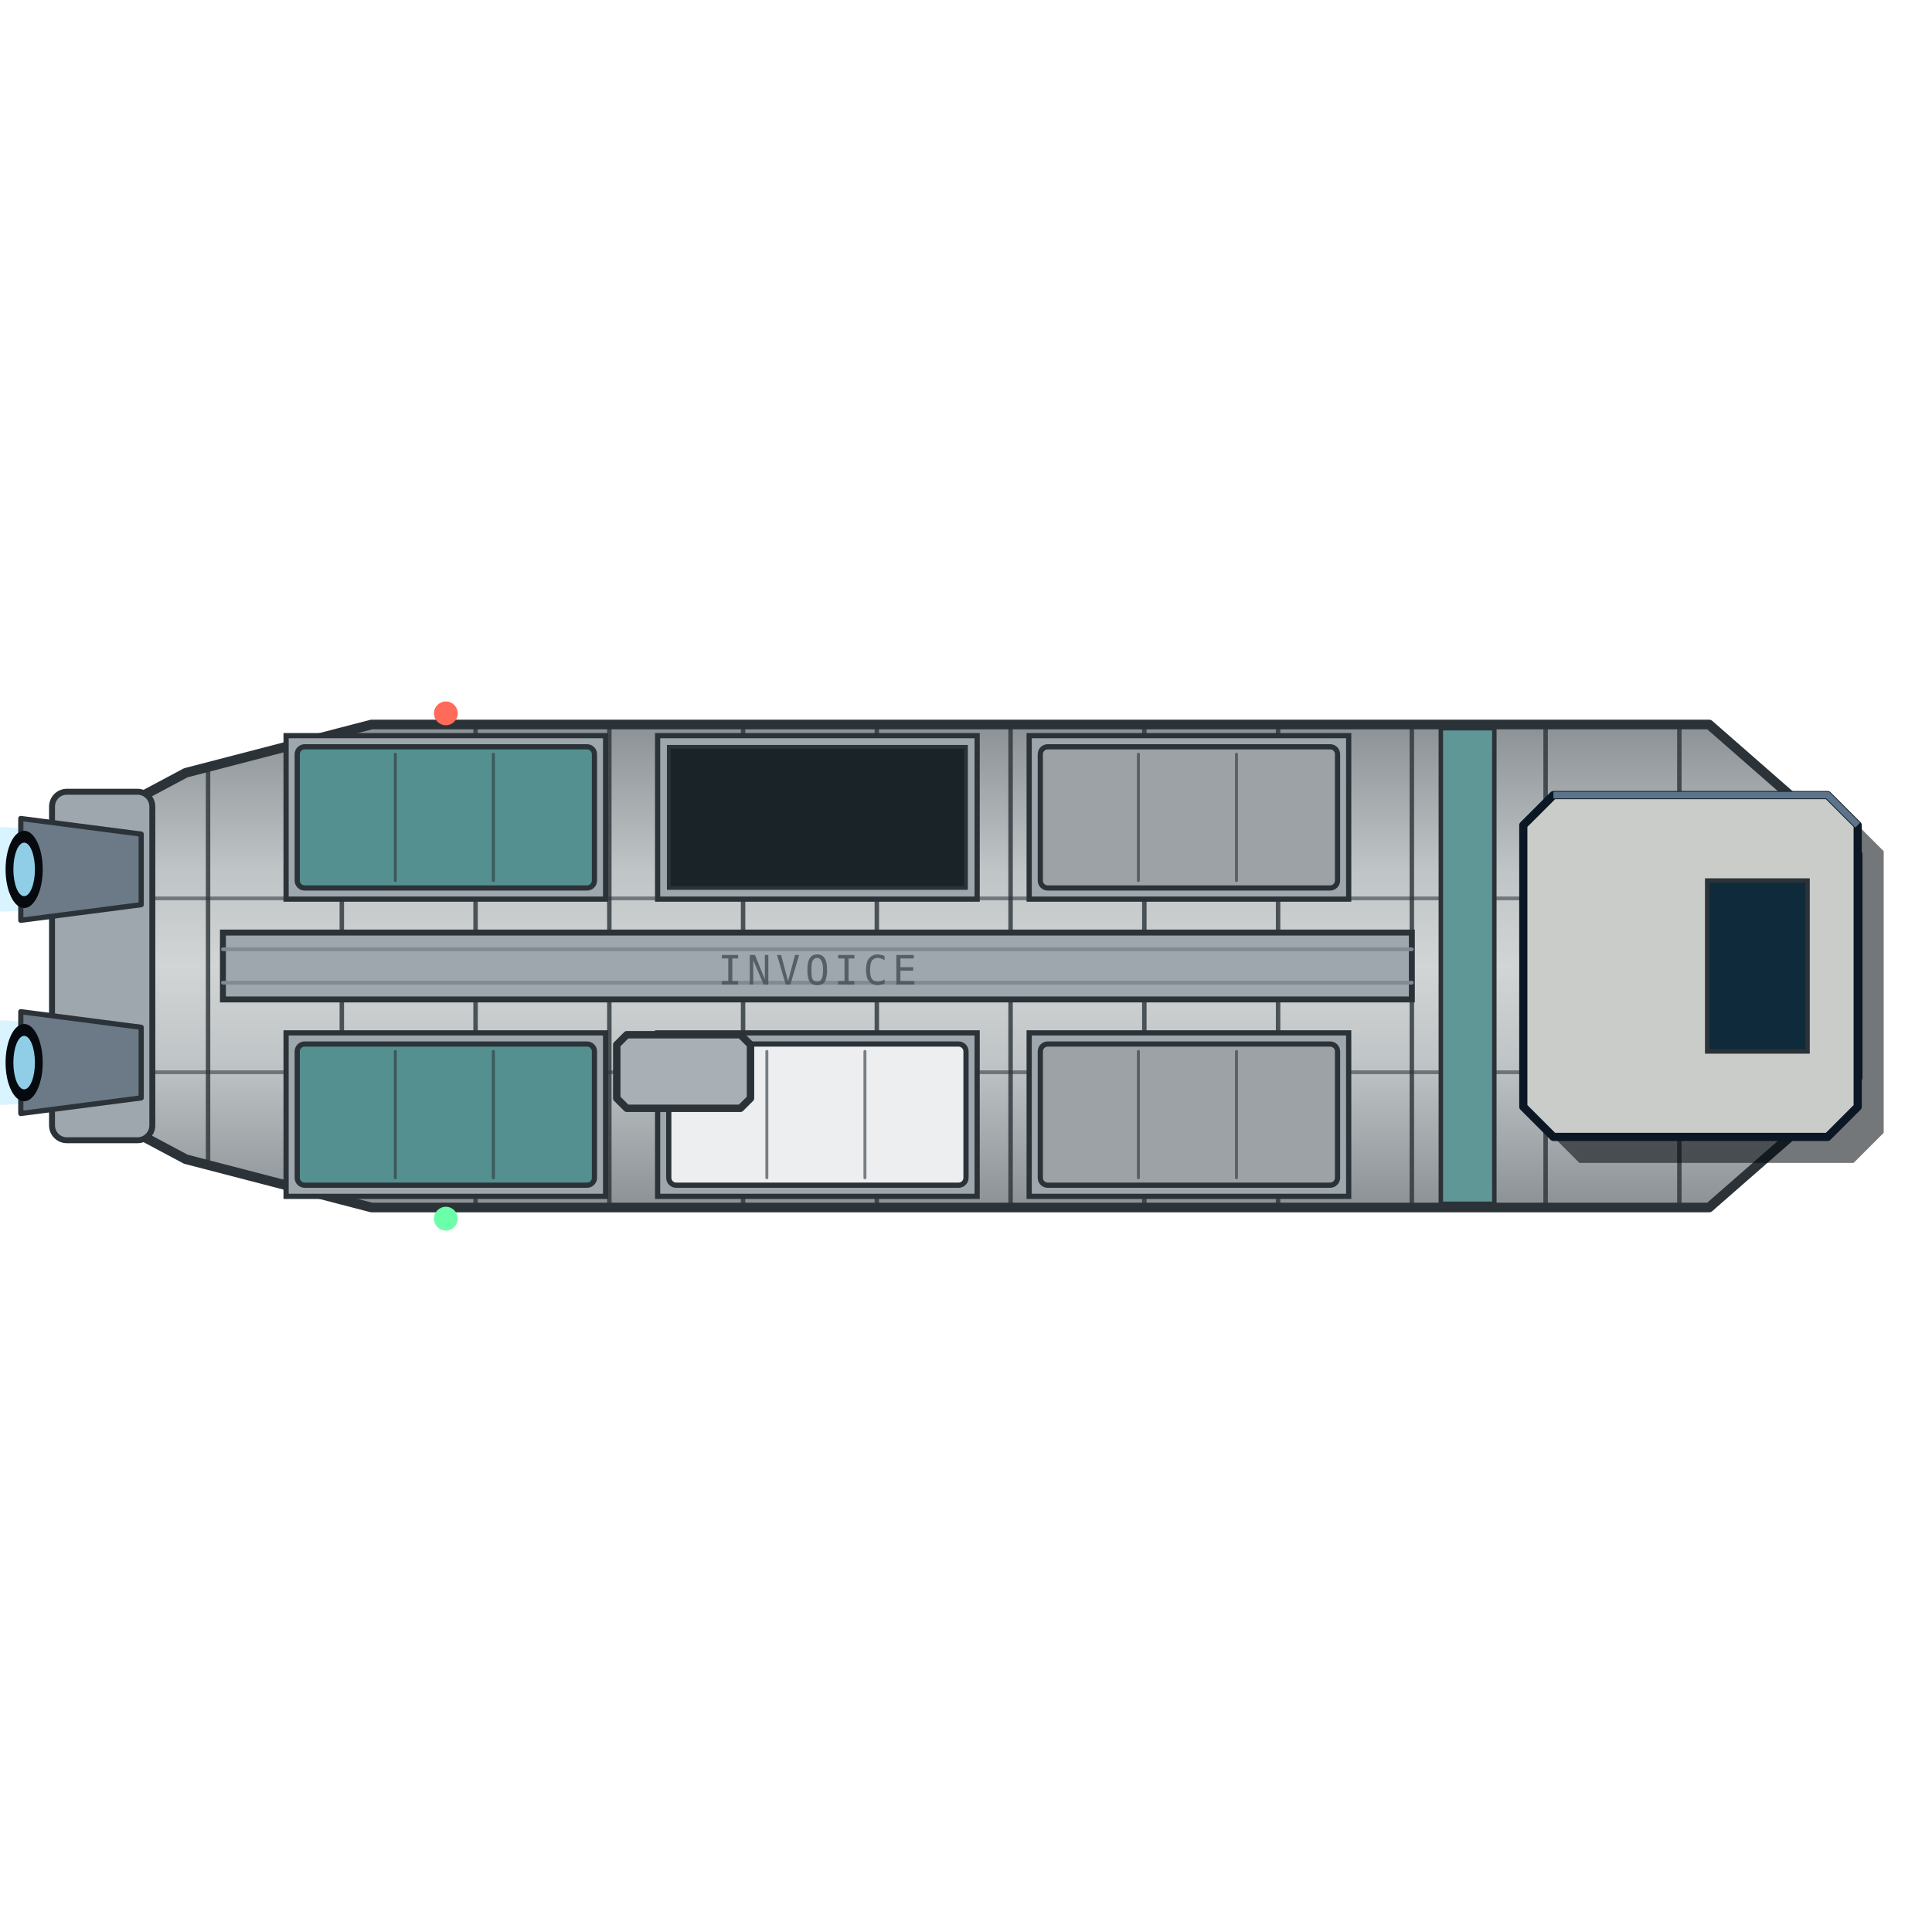
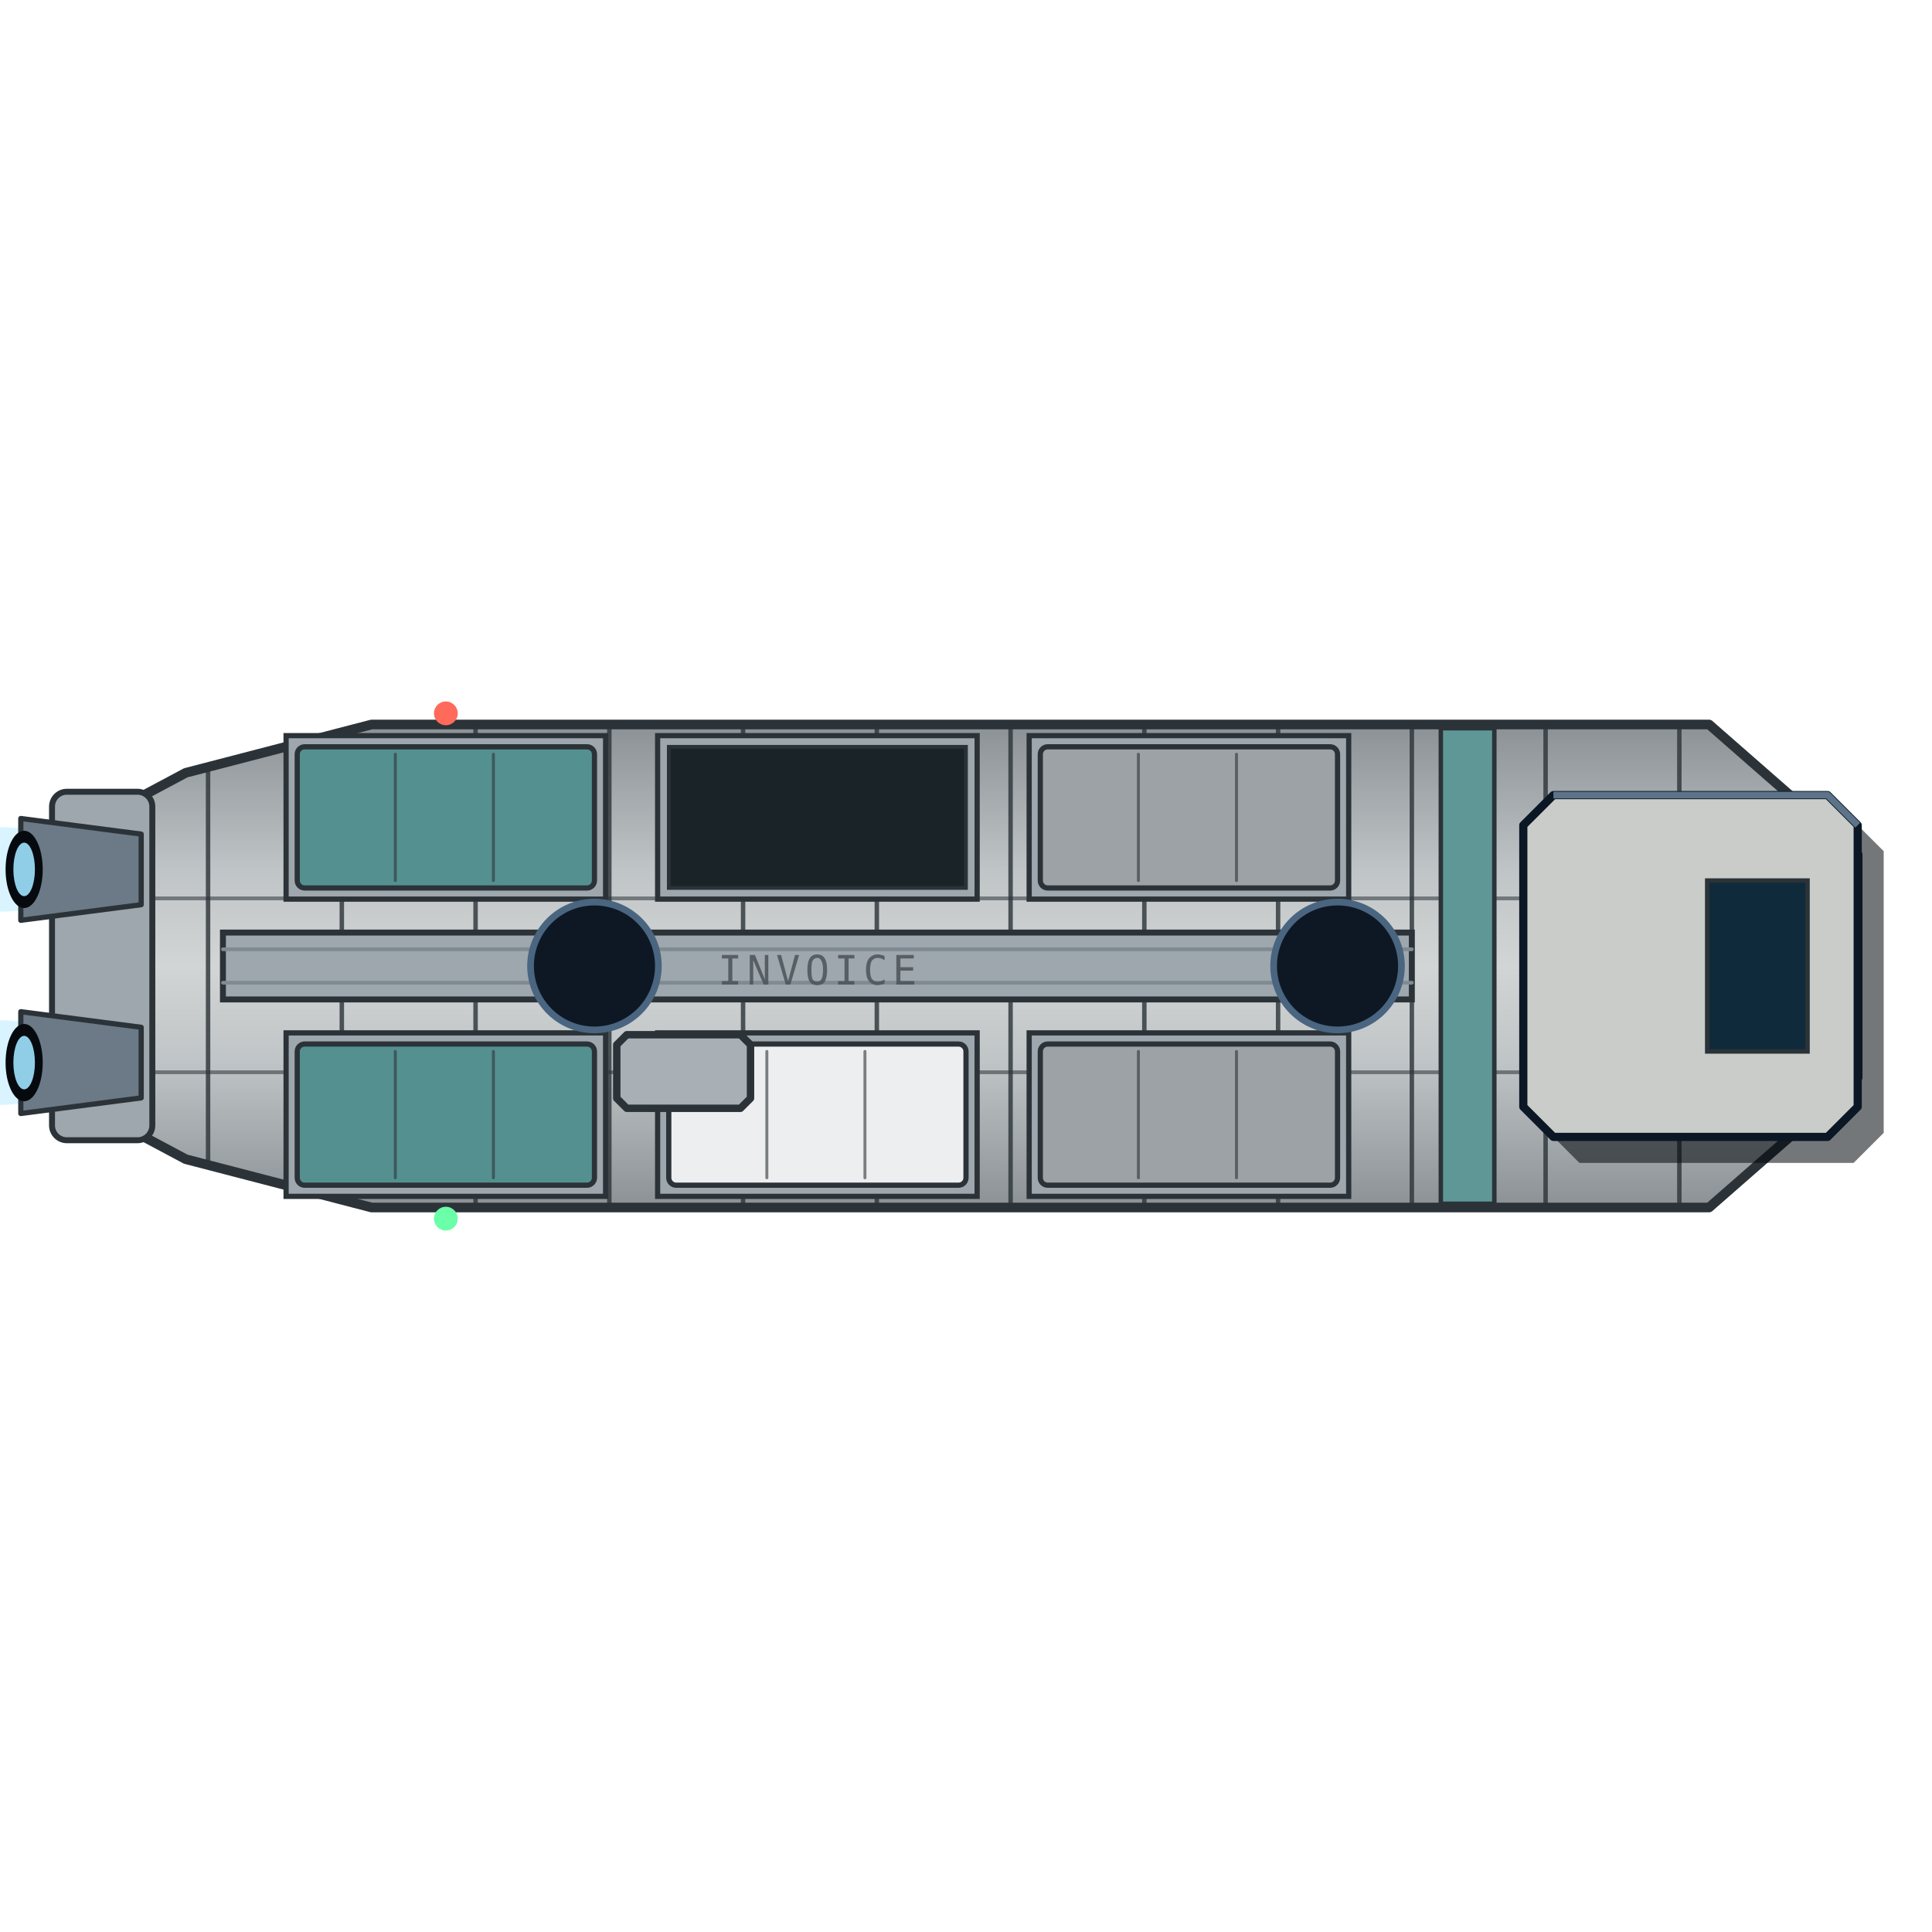
<svg xmlns="http://www.w3.org/2000/svg" viewBox="-26.00 -26.00 52.00 52.00">
  <defs>
    <linearGradient id="tesOld" x1="0" y1="0" x2="0" y2="1">
      <stop offset="0" stop-color="#8b9195" />
      <stop offset="0.3" stop-color="#bfc4c6" />
      <stop offset="0.5" stop-color="#d2d5d5" />
      <stop offset="0.7" stop-color="#bfc4c6" />
      <stop offset="1" stop-color="#8b9195" />
    </linearGradient>
  </defs>
  <ellipse cx="-26.09" cy="2.60" rx="2.47" ry="1.14" fill="#9fe3ff" opacity="0.4" />
  <ellipse cx="-26.09" cy="-2.60" rx="2.47" ry="1.14" fill="#9fe3ff" opacity="0.4" />
  <polygon points="24.00,-3.00 20.00,-6.50 -16.00,-6.50 -21.00,-5.20 -24.00,-3.60 -24.00,3.60 -21.00,5.20 -16.00,6.50 20.00,6.50 24.00,3.00" fill="url(#tesOld)" stroke="#2b3338" stroke-width="0.26" stroke-linejoin="round" />
  <clipPath id="c-tes-invoice-1">
    <polygon points="24.00,-3.00 20.00,-6.50 -16.00,-6.50 -21.00,-5.20 -24.00,-3.60 -24.00,3.60 -21.00,5.20 -16.00,6.50 20.00,6.50 24.00,3.00" />
  </clipPath>
  <g clip-path="url(#c-tes-invoice-1)">
    <line x1="-20.40" y1="-6.50" x2="-20.40" y2="6.50" stroke="#2b3338" stroke-width="0.12" stroke-linecap="round" opacity="0.8" />
    <line x1="-16.80" y1="-6.50" x2="-16.80" y2="6.50" stroke="#2b3338" stroke-width="0.12" stroke-linecap="round" opacity="0.8" />
    <line x1="-13.20" y1="-6.50" x2="-13.20" y2="6.50" stroke="#2b3338" stroke-width="0.12" stroke-linecap="round" opacity="0.8" />
    <line x1="-9.60" y1="-6.50" x2="-9.60" y2="6.50" stroke="#2b3338" stroke-width="0.12" stroke-linecap="round" opacity="0.8" />
    <line x1="-6.00" y1="-6.50" x2="-6.00" y2="6.50" stroke="#2b3338" stroke-width="0.12" stroke-linecap="round" opacity="0.8" />
    <line x1="-2.40" y1="-6.50" x2="-2.40" y2="6.50" stroke="#2b3338" stroke-width="0.12" stroke-linecap="round" opacity="0.8" />
    <line x1="1.20" y1="-6.50" x2="1.20" y2="6.50" stroke="#2b3338" stroke-width="0.12" stroke-linecap="round" opacity="0.8" />
    <line x1="4.80" y1="-6.50" x2="4.80" y2="6.50" stroke="#2b3338" stroke-width="0.12" stroke-linecap="round" opacity="0.8" />
    <line x1="8.40" y1="-6.50" x2="8.40" y2="6.50" stroke="#2b3338" stroke-width="0.12" stroke-linecap="round" opacity="0.8" />
    <line x1="12.00" y1="-6.50" x2="12.00" y2="6.50" stroke="#2b3338" stroke-width="0.12" stroke-linecap="round" opacity="0.8" />
    <line x1="15.60" y1="-6.50" x2="15.60" y2="6.50" stroke="#2b3338" stroke-width="0.12" stroke-linecap="round" opacity="0.8" />
    <line x1="19.20" y1="-6.50" x2="19.20" y2="6.50" stroke="#2b3338" stroke-width="0.12" stroke-linecap="round" opacity="0.8" />
    <line x1="22.80" y1="-6.50" x2="22.80" y2="6.50" stroke="#2b3338" stroke-width="0.12" stroke-linecap="round" opacity="0.8" />
    <line x1="-24.00" y1="-1.82" x2="24.00" y2="-1.82" stroke="#2b3338" stroke-width="0.1" stroke-linecap="round" opacity="0.55" />
    <line x1="-24.00" y1="2.86" x2="24.00" y2="2.86" stroke="#2b3338" stroke-width="0.1" stroke-linecap="round" opacity="0.55" />
  </g>
  <rect x="-20.00" y="-0.90" width="32.00" height="1.80" rx="0.0" fill="#9ea7ad" stroke="#2b3338" stroke-width="0.16" />
  <line x1="-20.00" y1="-0.45" x2="12.00" y2="-0.45" stroke="#7f8a91" stroke-width="0.1" stroke-linecap="round" />
  <line x1="-20.00" y1="0.45" x2="12.00" y2="0.45" stroke="#7f8a91" stroke-width="0.1" stroke-linecap="round" />
  <rect x="-18.30" y="-6.20" width="8.60" height="4.40" rx="0.0" fill="#9ea7ad" stroke="#2b3338" stroke-width="0.14" />
  <rect x="-18.00" y="-5.90" width="8.00" height="3.80" rx="0.2" fill="#559090" stroke="#2b3338" stroke-width="0.14" />
  <line x1="-15.36" y1="-5.70" x2="-15.36" y2="-2.30" stroke="#2b3338" stroke-width="0.08" stroke-linecap="round" opacity="0.6" />
  <line x1="-12.72" y1="-5.70" x2="-12.72" y2="-2.30" stroke="#2b3338" stroke-width="0.08" stroke-linecap="round" opacity="0.6" />
  <rect x="-8.30" y="-6.20" width="8.60" height="4.40" rx="0.0" fill="#9ea7ad" stroke="#2b3338" stroke-width="0.14" />
  <rect x="-8.00" y="-5.90" width="8.00" height="3.80" rx="0.0" fill="#1a2328" stroke="#2b3338" stroke-width="0.1" />
  <rect x="1.70" y="-6.20" width="8.60" height="4.40" rx="0.0" fill="#9ea7ad" stroke="#2b3338" stroke-width="0.14" />
  <rect x="2.00" y="-5.90" width="8.00" height="3.80" rx="0.2" fill="#9da2a6" stroke="#2b3338" stroke-width="0.14" />
  <line x1="4.64" y1="-5.70" x2="4.64" y2="-2.30" stroke="#2b3338" stroke-width="0.08" stroke-linecap="round" opacity="0.6" />
  <line x1="7.28" y1="-5.70" x2="7.28" y2="-2.30" stroke="#2b3338" stroke-width="0.08" stroke-linecap="round" opacity="0.6" />
  <rect x="-18.30" y="1.80" width="8.60" height="4.40" rx="0.0" fill="#9ea7ad" stroke="#2b3338" stroke-width="0.14" />
  <rect x="-18.00" y="2.10" width="8.00" height="3.80" rx="0.2" fill="#559090" stroke="#2b3338" stroke-width="0.14" />
  <line x1="-15.36" y1="2.30" x2="-15.36" y2="5.70" stroke="#2b3338" stroke-width="0.08" stroke-linecap="round" opacity="0.6" />
  <line x1="-12.72" y1="2.30" x2="-12.72" y2="5.70" stroke="#2b3338" stroke-width="0.08" stroke-linecap="round" opacity="0.6" />
  <rect x="-8.30" y="1.80" width="8.60" height="4.40" rx="0.0" fill="#9ea7ad" stroke="#2b3338" stroke-width="0.14" />
  <rect x="-8.00" y="2.10" width="8.00" height="3.80" rx="0.2" fill="#edeef0" stroke="#2b3338" stroke-width="0.14" />
  <line x1="-5.36" y1="2.30" x2="-5.36" y2="5.70" stroke="#2b3338" stroke-width="0.08" stroke-linecap="round" opacity="0.6" />
  <line x1="-2.72" y1="2.30" x2="-2.72" y2="5.70" stroke="#2b3338" stroke-width="0.08" stroke-linecap="round" opacity="0.6" />
  <rect x="1.70" y="1.80" width="8.60" height="4.40" rx="0.0" fill="#9ea7ad" stroke="#2b3338" stroke-width="0.14" />
  <rect x="2.00" y="2.10" width="8.00" height="3.80" rx="0.2" fill="#9da2a6" stroke="#2b3338" stroke-width="0.14" />
  <line x1="4.64" y1="2.30" x2="4.64" y2="5.70" stroke="#2b3338" stroke-width="0.08" stroke-linecap="round" opacity="0.6" />
  <line x1="7.28" y1="2.30" x2="7.28" y2="5.70" stroke="#2b3338" stroke-width="0.08" stroke-linecap="round" opacity="0.6" />
  <polygon points="16.51,-3.90 23.89,-3.90 24.70,-3.09 24.70,4.49 23.89,5.30 16.51,5.30 15.70,4.49 15.70,-3.09" fill="rgba(3,8,14,0.55)" stroke="none" stroke-width="0" stroke-linejoin="round" />
  <polygon points="15.81,-4.60 23.19,-4.60 24.00,-3.79 24.00,3.79 23.19,4.60 15.81,4.60 15.00,3.79 15.00,-3.79" fill="#c9ccc9" stroke="#0b1724" stroke-width="0.22" stroke-linejoin="round" />
  <polyline points="15.81,-4.60 23.19,-4.60 24.00,-3.79" fill="none" stroke="#9fc0dc" stroke-width="0.18" opacity="0.55" stroke-linejoin="round" />
  <rect x="19.95" y="-2.30" width="2.70" height="4.60" rx="0.0" fill="#0f2a3a" stroke="#2b3338" stroke-width="0.12" />
  <rect x="12.78" y="-6.40" width="1.44" height="12.80" rx="0.0" fill="#5f9797" stroke="#2b3338" stroke-width="0.12" />
  <rect x="-24.60" y="-4.69" width="2.70" height="9.38" rx="0.4" fill="#9ea7ad" stroke="#2b3338" stroke-width="0.16" />
  <polygon points="-22.20,-3.55 -25.44,-3.97 -25.44,-1.23 -22.20,-1.65" fill="#6b7a86" stroke="#2b3338" stroke-width="0.14" stroke-linejoin="round" />
  <ellipse cx="-25.35" cy="-2.60" rx="0.50" ry="1.04" fill="#060a0f" />
  <ellipse cx="-25.35" cy="-2.60" rx="0.29" ry="0.72" fill="#9fe3ff" opacity="0.9" />
  <polygon points="-22.20,1.65 -25.44,1.23 -25.44,3.97 -22.20,3.55" fill="#6b7a86" stroke="#2b3338" stroke-width="0.14" stroke-linejoin="round" />
  <ellipse cx="-25.35" cy="2.60" rx="0.50" ry="1.04" fill="#060a0f" />
  <ellipse cx="-25.35" cy="2.60" rx="0.29" ry="0.72" fill="#9fe3ff" opacity="0.9" />
+   <circle cx="10.00" cy="0.00" r="1.72" fill="#0e1824" stroke="#4a6580" stroke-width="0.18" />
+   <circle cx="-10.00" cy="0.00" r="1.72" fill="#0e1824" stroke="#4a6580" stroke-width="0.18" />
  <text x="-4.00" y="0.50" font-family="IBM Plex Mono, monospace" font-size="1.10" fill="#4a5257" opacity="0.85" text-anchor="middle" letter-spacing="0.12">INVOICE</text>
  <circle cx="-14.00" cy="-6.80" r="0.32" fill="#ff6a5a" stroke="none" stroke-width="0" />
  <circle cx="-14.00" cy="6.80" r="0.32" fill="#6affa8" stroke="none" stroke-width="0" />
  <polygon points="-9.13,1.85 -6.07,1.85 -5.80,2.12 -5.80,3.56 -6.07,3.83 -9.13,3.83 -9.40,3.56 -9.40,2.12" fill="#a9b0b5" stroke="#2b3338" stroke-width="0.2" stroke-linejoin="round" />
</svg>
